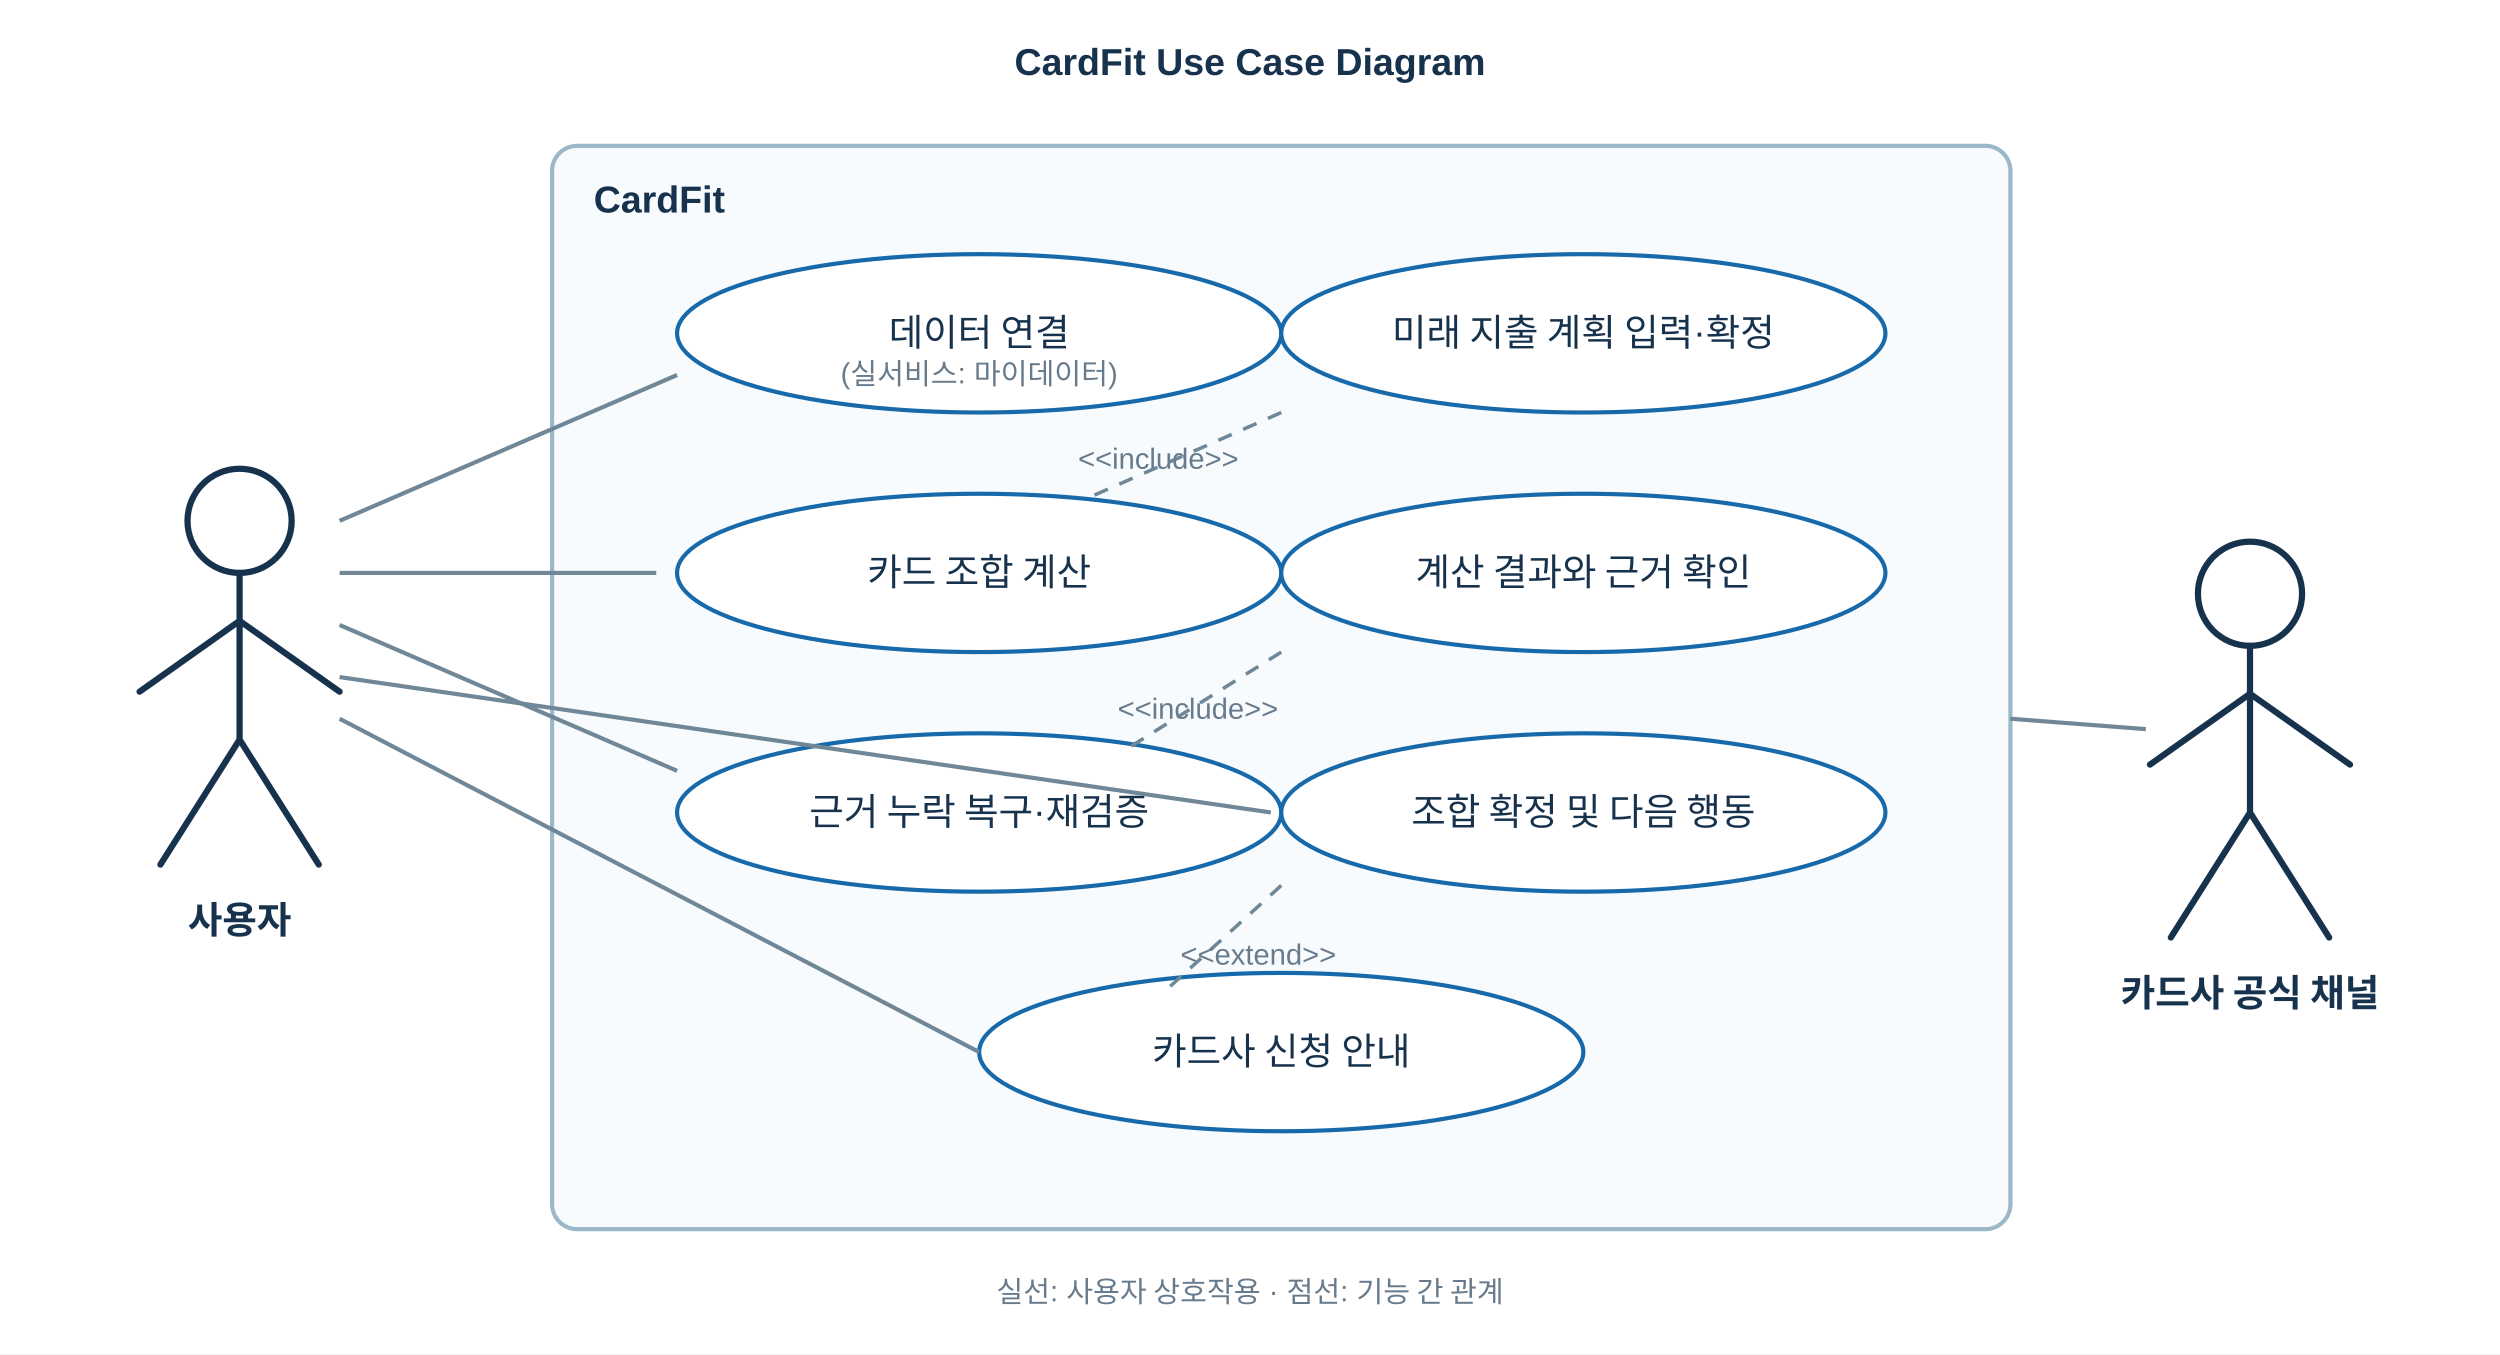
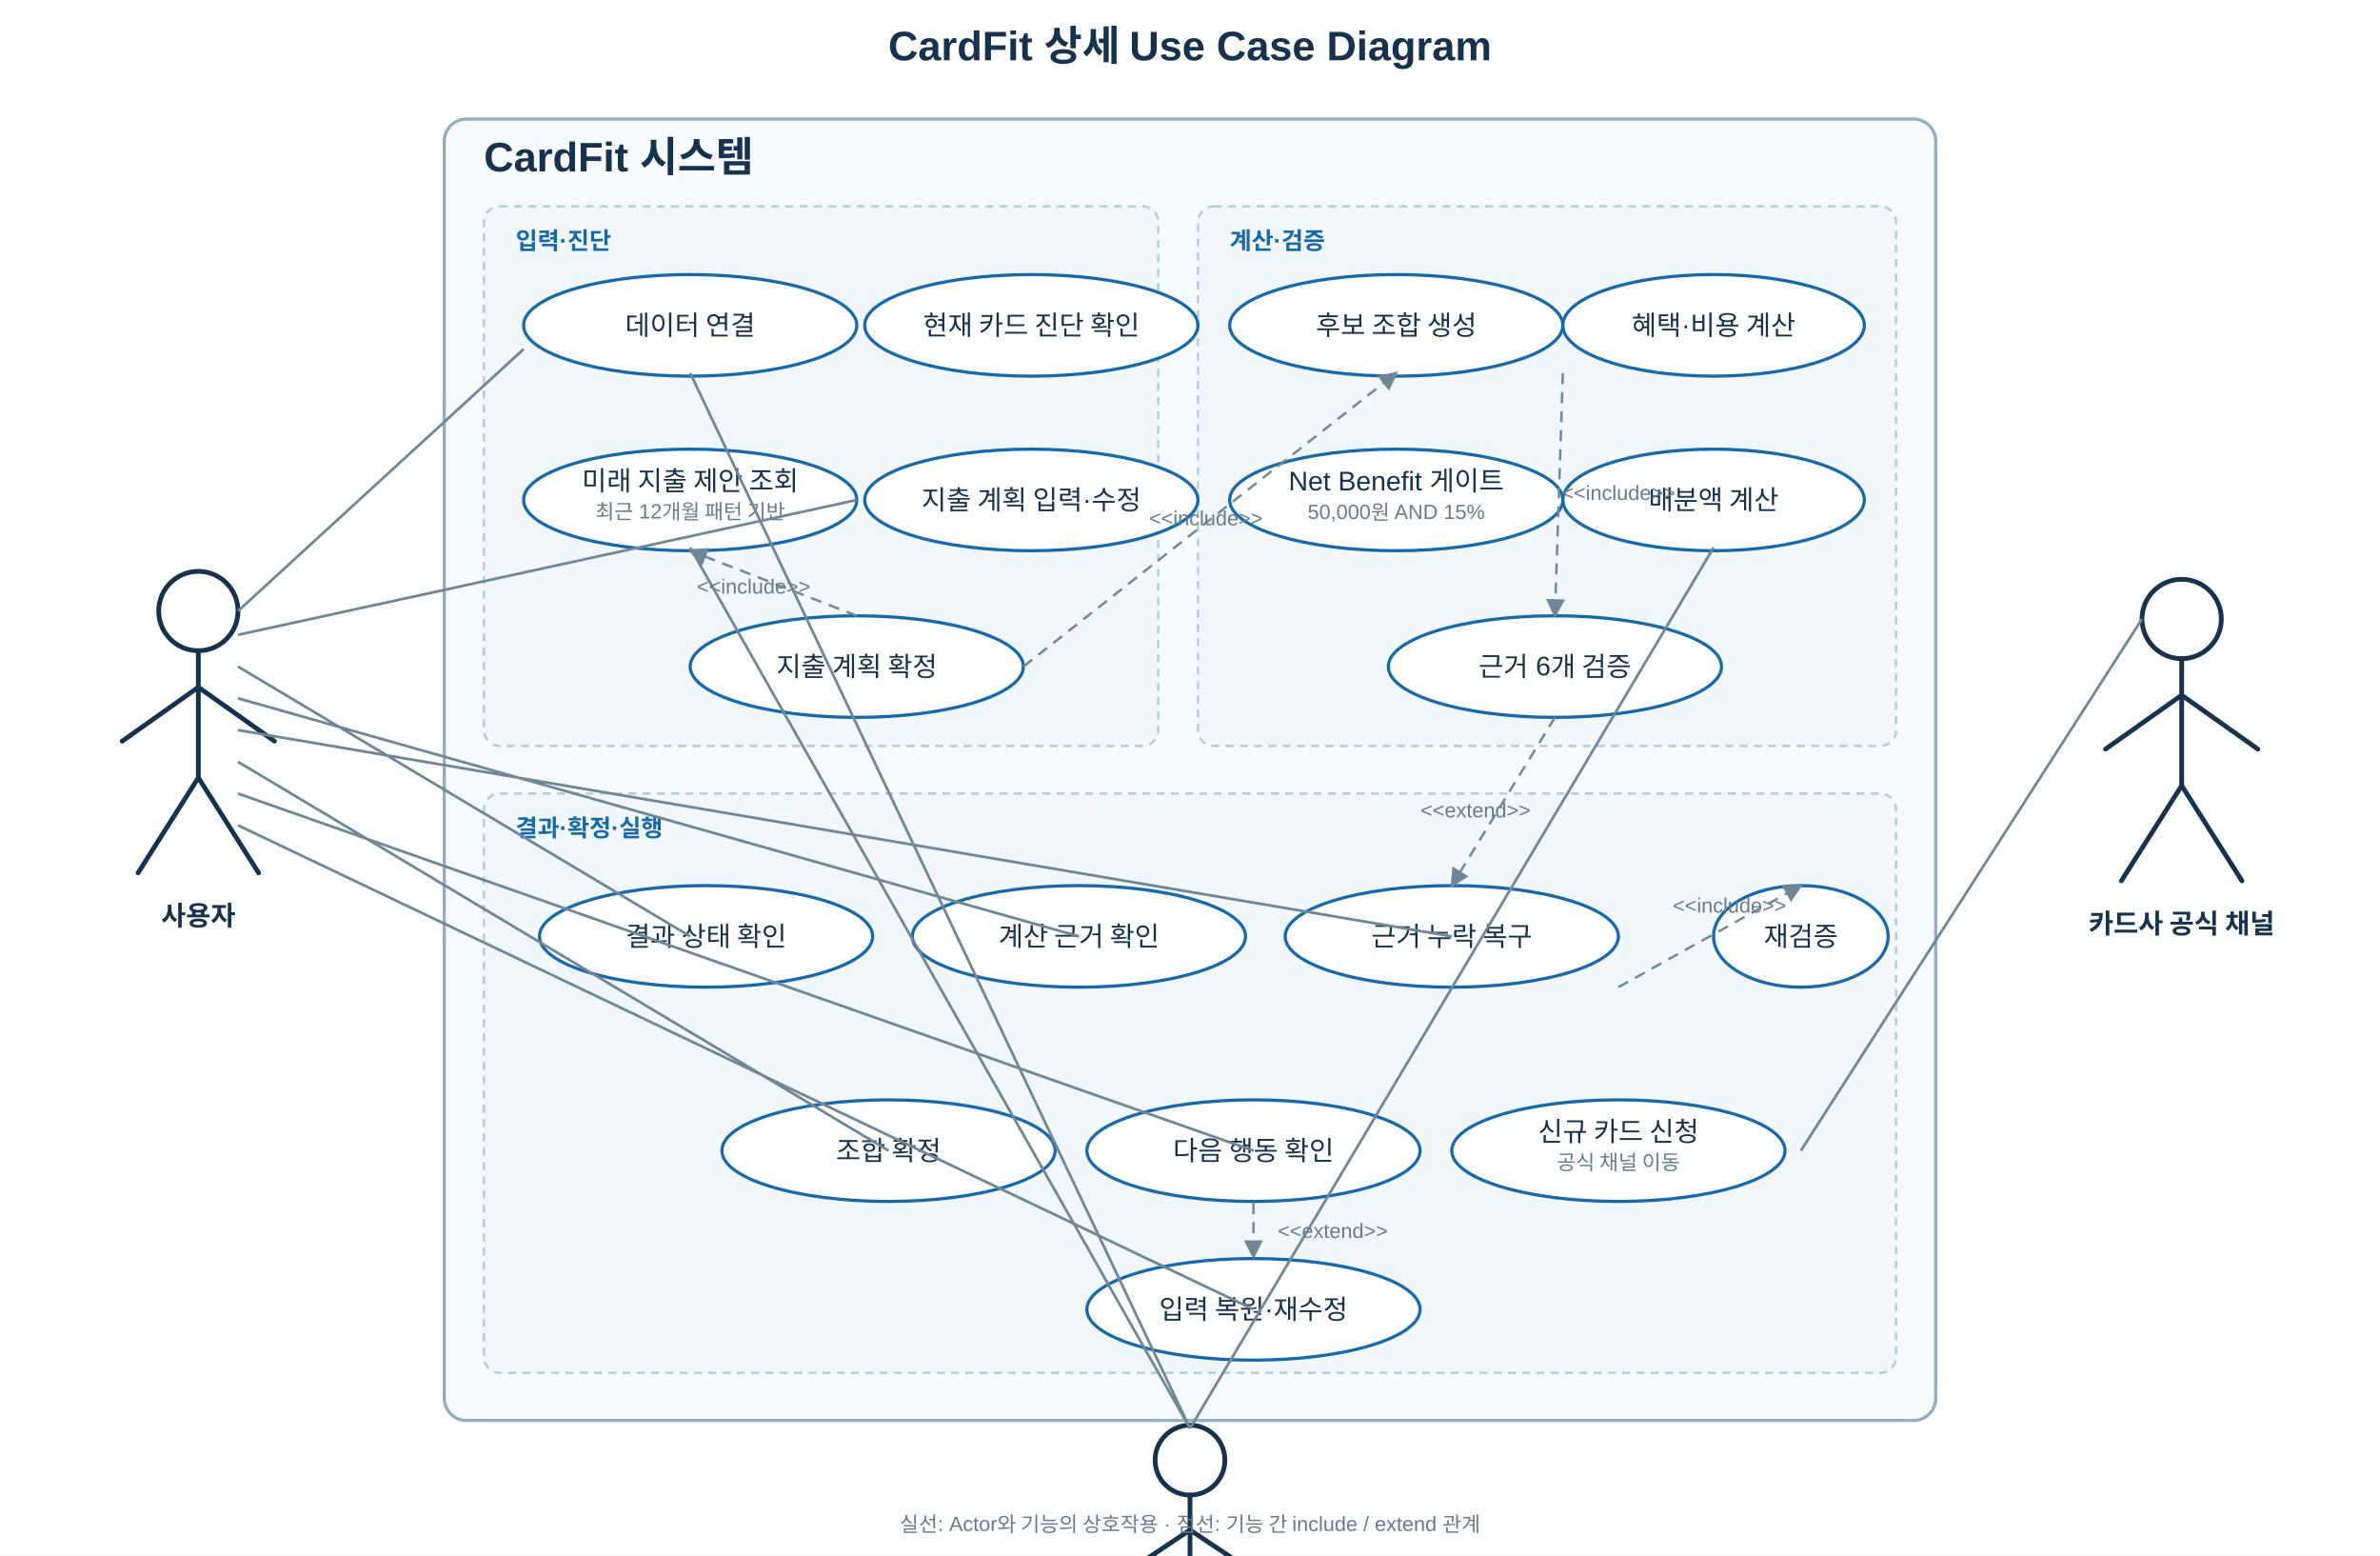
- <svg xmlns="http://www.w3.org/2000/svg" width="1200" height="650" viewBox="0 0 1200 650" role="img" aria-labelledby="title desc">
+ <svg xmlns="http://www.w3.org/2000/svg" width="1500" height="980" viewBox="0 0 1500 980" role="img" aria-labelledby="title desc">
  <defs>
    <style>
-       .ink { fill:#17324d; stroke:#17324d; }
-       .label { font-family:Arial, "Noto Sans KR", sans-serif; fill:#17324d; font-size:18px; }
-       .small { font-family:Arial, "Noto Sans KR", sans-serif; fill:#687b8d; font-size:14px; }
-       .system { fill:#f7fbfd; stroke:#9bb8c9; stroke-width:2; }
-       .uc { fill:#ffffff; stroke:#1769aa; stroke-width:2; }
+       .label { font-family:Arial, "Noto Sans KR", sans-serif; fill:#17324d; font-size:17px; }
+       .small { font-family:Arial, "Noto Sans KR", sans-serif; fill:#687b8d; font-size:13px; }
+       .title { font-family:Arial, "Noto Sans KR", sans-serif; fill:#17324d; font-size:26px; font-weight:700; }
+       .package-title { font-family:Arial, "Noto Sans KR", sans-serif; fill:#1769aa; font-size:15px; font-weight:700; }
+       .system { fill:#f8fbfd; stroke:#91afc0; stroke-width:2; }
+       .package { fill:#f1f7fa; stroke:#b8ccd7; stroke-width:1.5; stroke-dasharray:5 4; }
+       .uc { fill:#fff; stroke:#1769aa; stroke-width:2; }
      .actor-line { fill:none; stroke:#17324d; stroke-width:3; stroke-linecap:round; stroke-linejoin:round; }
-       .assoc { stroke:#6f8797; stroke-width:2; fill:none; }
-       .dashed { stroke:#6f8797; stroke-width:1.7; stroke-dasharray:7 6; fill:none; }
+       .assoc { stroke:#6f8797; stroke-width:1.7; fill:none; }
+       .dashed { stroke:#6f8797; stroke-width:1.5; stroke-dasharray:7 5; fill:none; }
    </style>
+     <marker id="arrow" markerWidth="8" markerHeight="8" refX="7" refY="4" orient="auto">
+       <path d="M0,0 L8,4 L0,8 z" fill="#6f8797" />
+     </marker>
  </defs>
-   <rect width="1200" height="650" fill="#ffffff" />
-   <text x="600" y="36" text-anchor="middle" class="label" font-size="24" font-weight="700">CardFit Use Case Diagram</text>
-   <rect x="265" y="70" width="700" height="520" rx="12" class="system" />
-   <text x="285" y="102" class="label" font-weight="700">CardFit</text>
-   <g transform="translate(115 250)">
+   <rect width="1500" height="980" fill="#fff" />
+   <text x="750" y="38" text-anchor="middle" class="title">CardFit 상세 Use Case Diagram</text>
+   <rect x="280" y="75" width="940" height="820" rx="14" class="system" />
+   <text x="305" y="108" class="title" font-size="22">CardFit 시스템</text>
+   <rect x="305" y="130" width="425" height="340" rx="10" class="package" />
+   <text x="325" y="157" class="package-title">입력·진단</text>
+   <rect x="755" y="130" width="440" height="340" rx="10" class="package" />
+   <text x="775" y="157" class="package-title">계산·검증</text>
+   <rect x="305" y="500" width="890" height="365" rx="10" class="package" />
+   <text x="325" y="527" class="package-title">결과·확정·실행</text>
+   <g transform="translate(125 385)">
    <circle cx="0" cy="0" r="25" class="actor-line" fill="#fff" />
    <path d="M0 25 L0 105 M0 48 L-48 82 M0 48 L48 82 M0 105 L-38 165 M0 105 L38 165" class="actor-line" />
    <text x="0" y="198" text-anchor="middle" class="label" font-weight="700">사용자</text>
  </g>
-   <g transform="translate(1080 285)">
+   <g transform="translate(750 920)">
+     <circle cx="0" cy="0" r="22" class="actor-line" fill="#fff" />
+     <path d="M0 22 L0 88 M0 44 L-42 72 M0 44 L42 72 M0 88 L-32 140 M0 88 L32 140" class="actor-line" />
+     <text x="0" y="170" text-anchor="middle" class="label" font-weight="700">데이터 공급자</text>
+     <text x="0" y="190" text-anchor="middle" class="small">Mock Fixture / 마이데이터</text>
+   </g>
+   <g transform="translate(1375 390)">
    <circle cx="0" cy="0" r="25" class="actor-line" fill="#fff" />
    <path d="M0 25 L0 105 M0 48 L-48 82 M0 48 L48 82 M0 105 L-38 165 M0 105 L38 165" class="actor-line" />
    <text x="0" y="198" text-anchor="middle" class="label" font-weight="700">카드사 공식 채널</text>
  </g>
  <g>
-     <ellipse cx="470" cy="160" rx="145" ry="38" class="uc" />
-     <text x="470" y="166" text-anchor="middle" class="label">데이터 연결</text>
-     <text x="470" y="184" text-anchor="middle" class="small">(실서비스: 마이데이터)</text>
-     <ellipse cx="760" cy="160" rx="145" ry="38" class="uc" />
-     <text x="760" y="166" text-anchor="middle" class="label">미래 지출 계획 입력·확정</text>
-     <ellipse cx="470" cy="275" rx="145" ry="38" class="uc" />
-     <text x="470" y="281" text-anchor="middle" class="label">카드 조합 계산</text>
-     <ellipse cx="760" cy="275" rx="145" ry="38" class="uc" />
-     <text x="760" y="281" text-anchor="middle" class="label">계산 결과와 근거 확인</text>
-     <ellipse cx="470" cy="390" rx="145" ry="38" class="uc" />
-     <text x="470" y="396" text-anchor="middle" class="label">근거 누락 복구·재검증</text>
-     <ellipse cx="760" cy="390" rx="145" ry="38" class="uc" />
-     <text x="760" y="396" text-anchor="middle" class="label">조합 확정 및 다음 행동</text>
-     <ellipse cx="615" cy="505" rx="145" ry="38" class="uc" />
-     <text x="615" y="511" text-anchor="middle" class="label">카드사 신청 안내</text>
+     <ellipse cx="435" cy="205" rx="105" ry="32" class="uc" />
+     <text x="435" y="211" text-anchor="middle" class="label">데이터 연결</text>
+     <ellipse cx="650" cy="205" rx="105" ry="32" class="uc" />
+     <text x="650" y="211" text-anchor="middle" class="label">현재 카드 진단 확인</text>
+     <ellipse cx="435" cy="315" rx="105" ry="32" class="uc" />
+     <text x="435" y="309" text-anchor="middle" class="label">미래 지출 제안 조회</text>
+     <text x="435" y="327" text-anchor="middle" class="small">최근 12개월 패턴 기반</text>
+     <ellipse cx="650" cy="315" rx="105" ry="32" class="uc" />
+     <text x="650" y="321" text-anchor="middle" class="label">지출 계획 입력·수정</text>
+     <ellipse cx="540" cy="420" rx="105" ry="32" class="uc" />
+     <text x="540" y="426" text-anchor="middle" class="label">지출 계획 확정</text>
  </g>
-   <path d="M163 250 L325 180" class="assoc" />
-   <path d="M163 275 L315 275" class="assoc" />
-   <path d="M163 300 L325 370" class="assoc" />
-   <path d="M163 325 L610 390" class="assoc" />
-   <path d="M163 345 L470 505" class="assoc" />
-   <path d="M965 345 L1030 350" class="assoc" />
-   <path d="M615 198 L520 240" class="dashed" />
-   <text x="556" y="225" text-anchor="middle" class="small">&lt;&lt;include&gt;&gt;</text>
-   <path d="M615 313 L540 360" class="dashed" />
-   <text x="575" y="345" text-anchor="middle" class="small">&lt;&lt;include&gt;&gt;</text>
-   <path d="M615 425 L560 475" class="dashed" />
-   <text x="604" y="463" text-anchor="middle" class="small">&lt;&lt;extend&gt;&gt;</text>
-   <text x="600" y="625" text-anchor="middle" class="small">실선: 사용자 상호작용 · 점선: 기능 간 관계</text>
+   <g>
+     <ellipse cx="880" cy="205" rx="105" ry="32" class="uc" />
+     <text x="880" y="211" text-anchor="middle" class="label">후보 조합 생성</text>
+     <ellipse cx="1080" cy="205" rx="95" ry="32" class="uc" />
+     <text x="1080" y="211" text-anchor="middle" class="label">혜택·비용 계산</text>
+     <ellipse cx="880" cy="315" rx="105" ry="32" class="uc" />
+     <text x="880" y="309" text-anchor="middle" class="label">Net Benefit 게이트</text>
+     <text x="880" y="327" text-anchor="middle" class="small">50,000원 AND 15%</text>
+     <ellipse cx="1080" cy="315" rx="95" ry="32" class="uc" />
+     <text x="1080" y="321" text-anchor="middle" class="label">배분액 계산</text>
+     <ellipse cx="980" cy="420" rx="105" ry="32" class="uc" />
+     <text x="980" y="426" text-anchor="middle" class="label">근거 6개 검증</text>
+   </g>
+   <g>
+     <ellipse cx="445" cy="590" rx="105" ry="32" class="uc" />
+     <text x="445" y="596" text-anchor="middle" class="label">결과 상태 확인</text>
+     <ellipse cx="680" cy="590" rx="105" ry="32" class="uc" />
+     <text x="680" y="596" text-anchor="middle" class="label">계산 근거 확인</text>
+     <ellipse cx="915" cy="590" rx="105" ry="32" class="uc" />
+     <text x="915" y="596" text-anchor="middle" class="label">근거 누락 복구</text>
+     <ellipse cx="1135" cy="590" rx="55" ry="32" class="uc" />
+     <text x="1135" y="596" text-anchor="middle" class="label">재검증</text>
+     <ellipse cx="560" cy="725" rx="105" ry="32" class="uc" />
+     <text x="560" y="731" text-anchor="middle" class="label">조합 확정</text>
+     <ellipse cx="790" cy="725" rx="105" ry="32" class="uc" />
+     <text x="790" y="731" text-anchor="middle" class="label">다음 행동 확인</text>
+     <ellipse cx="1020" cy="725" rx="105" ry="32" class="uc" />
+     <text x="1020" y="719" text-anchor="middle" class="label">신규 카드 신청</text>
+     <text x="1020" y="737" text-anchor="middle" class="small">공식 채널 이동</text>
+     <ellipse cx="790" cy="825" rx="105" ry="32" class="uc" />
+     <text x="790" y="831" text-anchor="middle" class="label">입력 복원·재수정</text>
+   </g>
+   <path d="M150 385 L330 220 M150 400 L540 315 M150 420 L435 590 M150 440 L680 590 M150 460 L915 590 M150 480 L560 725 M150 500 L790 725 M150 520 L790 825" class="assoc" />
+   <path d="M750 900 L435 235 M750 900 L435 345 M750 900 L1080 345" class="assoc" />
+   <path d="M1350 390 L1135 725" class="assoc" />
+   <path d="M540 388 L435 347" class="dashed" marker-end="url(#arrow)" />
+   <text x="475" y="374" text-anchor="middle" class="small">&lt;&lt;include&gt;&gt;</text>
+   <path d="M645 420 L880 235" class="dashed" marker-end="url(#arrow)" />
+   <text x="760" y="331" text-anchor="middle" class="small">&lt;&lt;include&gt;&gt;</text>
+   <path d="M985 235 L980 388" class="dashed" marker-end="url(#arrow)" />
+   <text x="1020" y="315" text-anchor="middle" class="small">&lt;&lt;include&gt;&gt;</text>
+   <path d="M980 452 L915 558" class="dashed" marker-end="url(#arrow)" />
+   <text x="930" y="515" text-anchor="middle" class="small">&lt;&lt;extend&gt;&gt;</text>
+   <path d="M1020 622 L1135 558" class="dashed" marker-end="url(#arrow)" />
+   <text x="1090" y="575" text-anchor="middle" class="small">&lt;&lt;include&gt;&gt;</text>
+   <path d="M790 758 L790 792" class="dashed" marker-end="url(#arrow)" />
+   <text x="840" y="780" text-anchor="middle" class="small">&lt;&lt;extend&gt;&gt;</text>
+   <text x="750" y="965" text-anchor="middle" class="small">실선: Actor와 기능의 상호작용 · 점선: 기능 간 include / extend 관계</text>
</svg>
